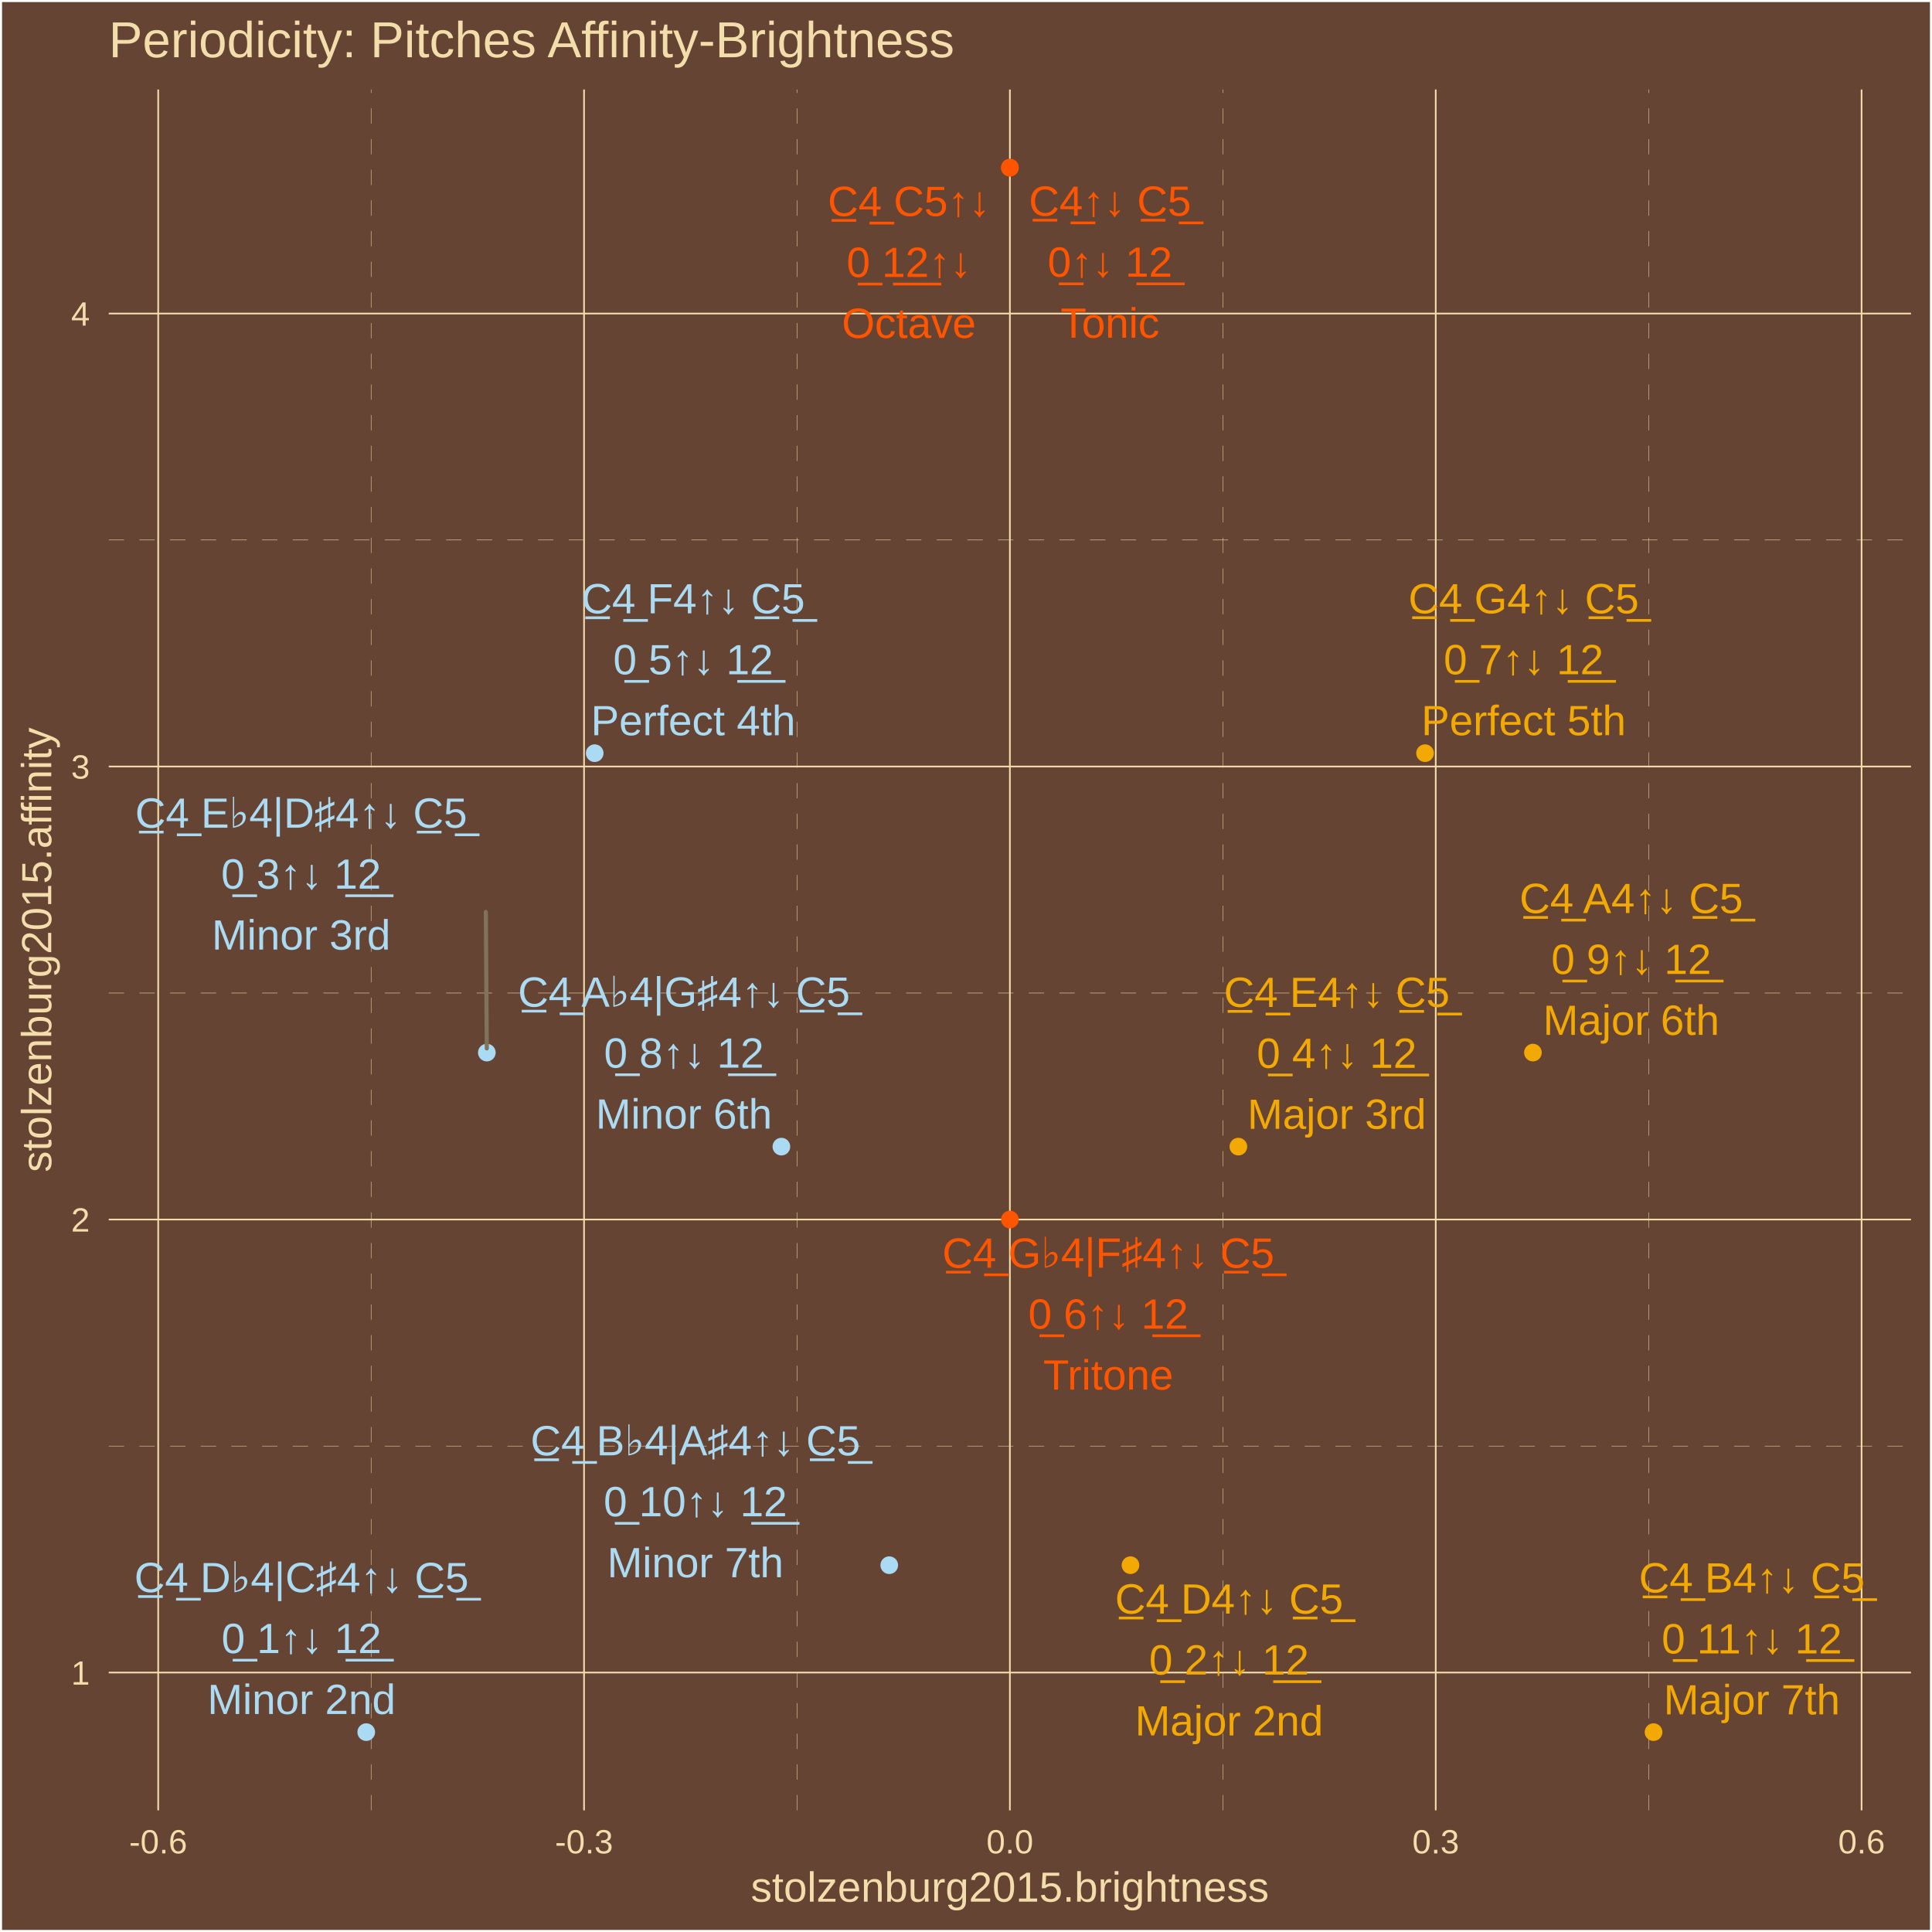
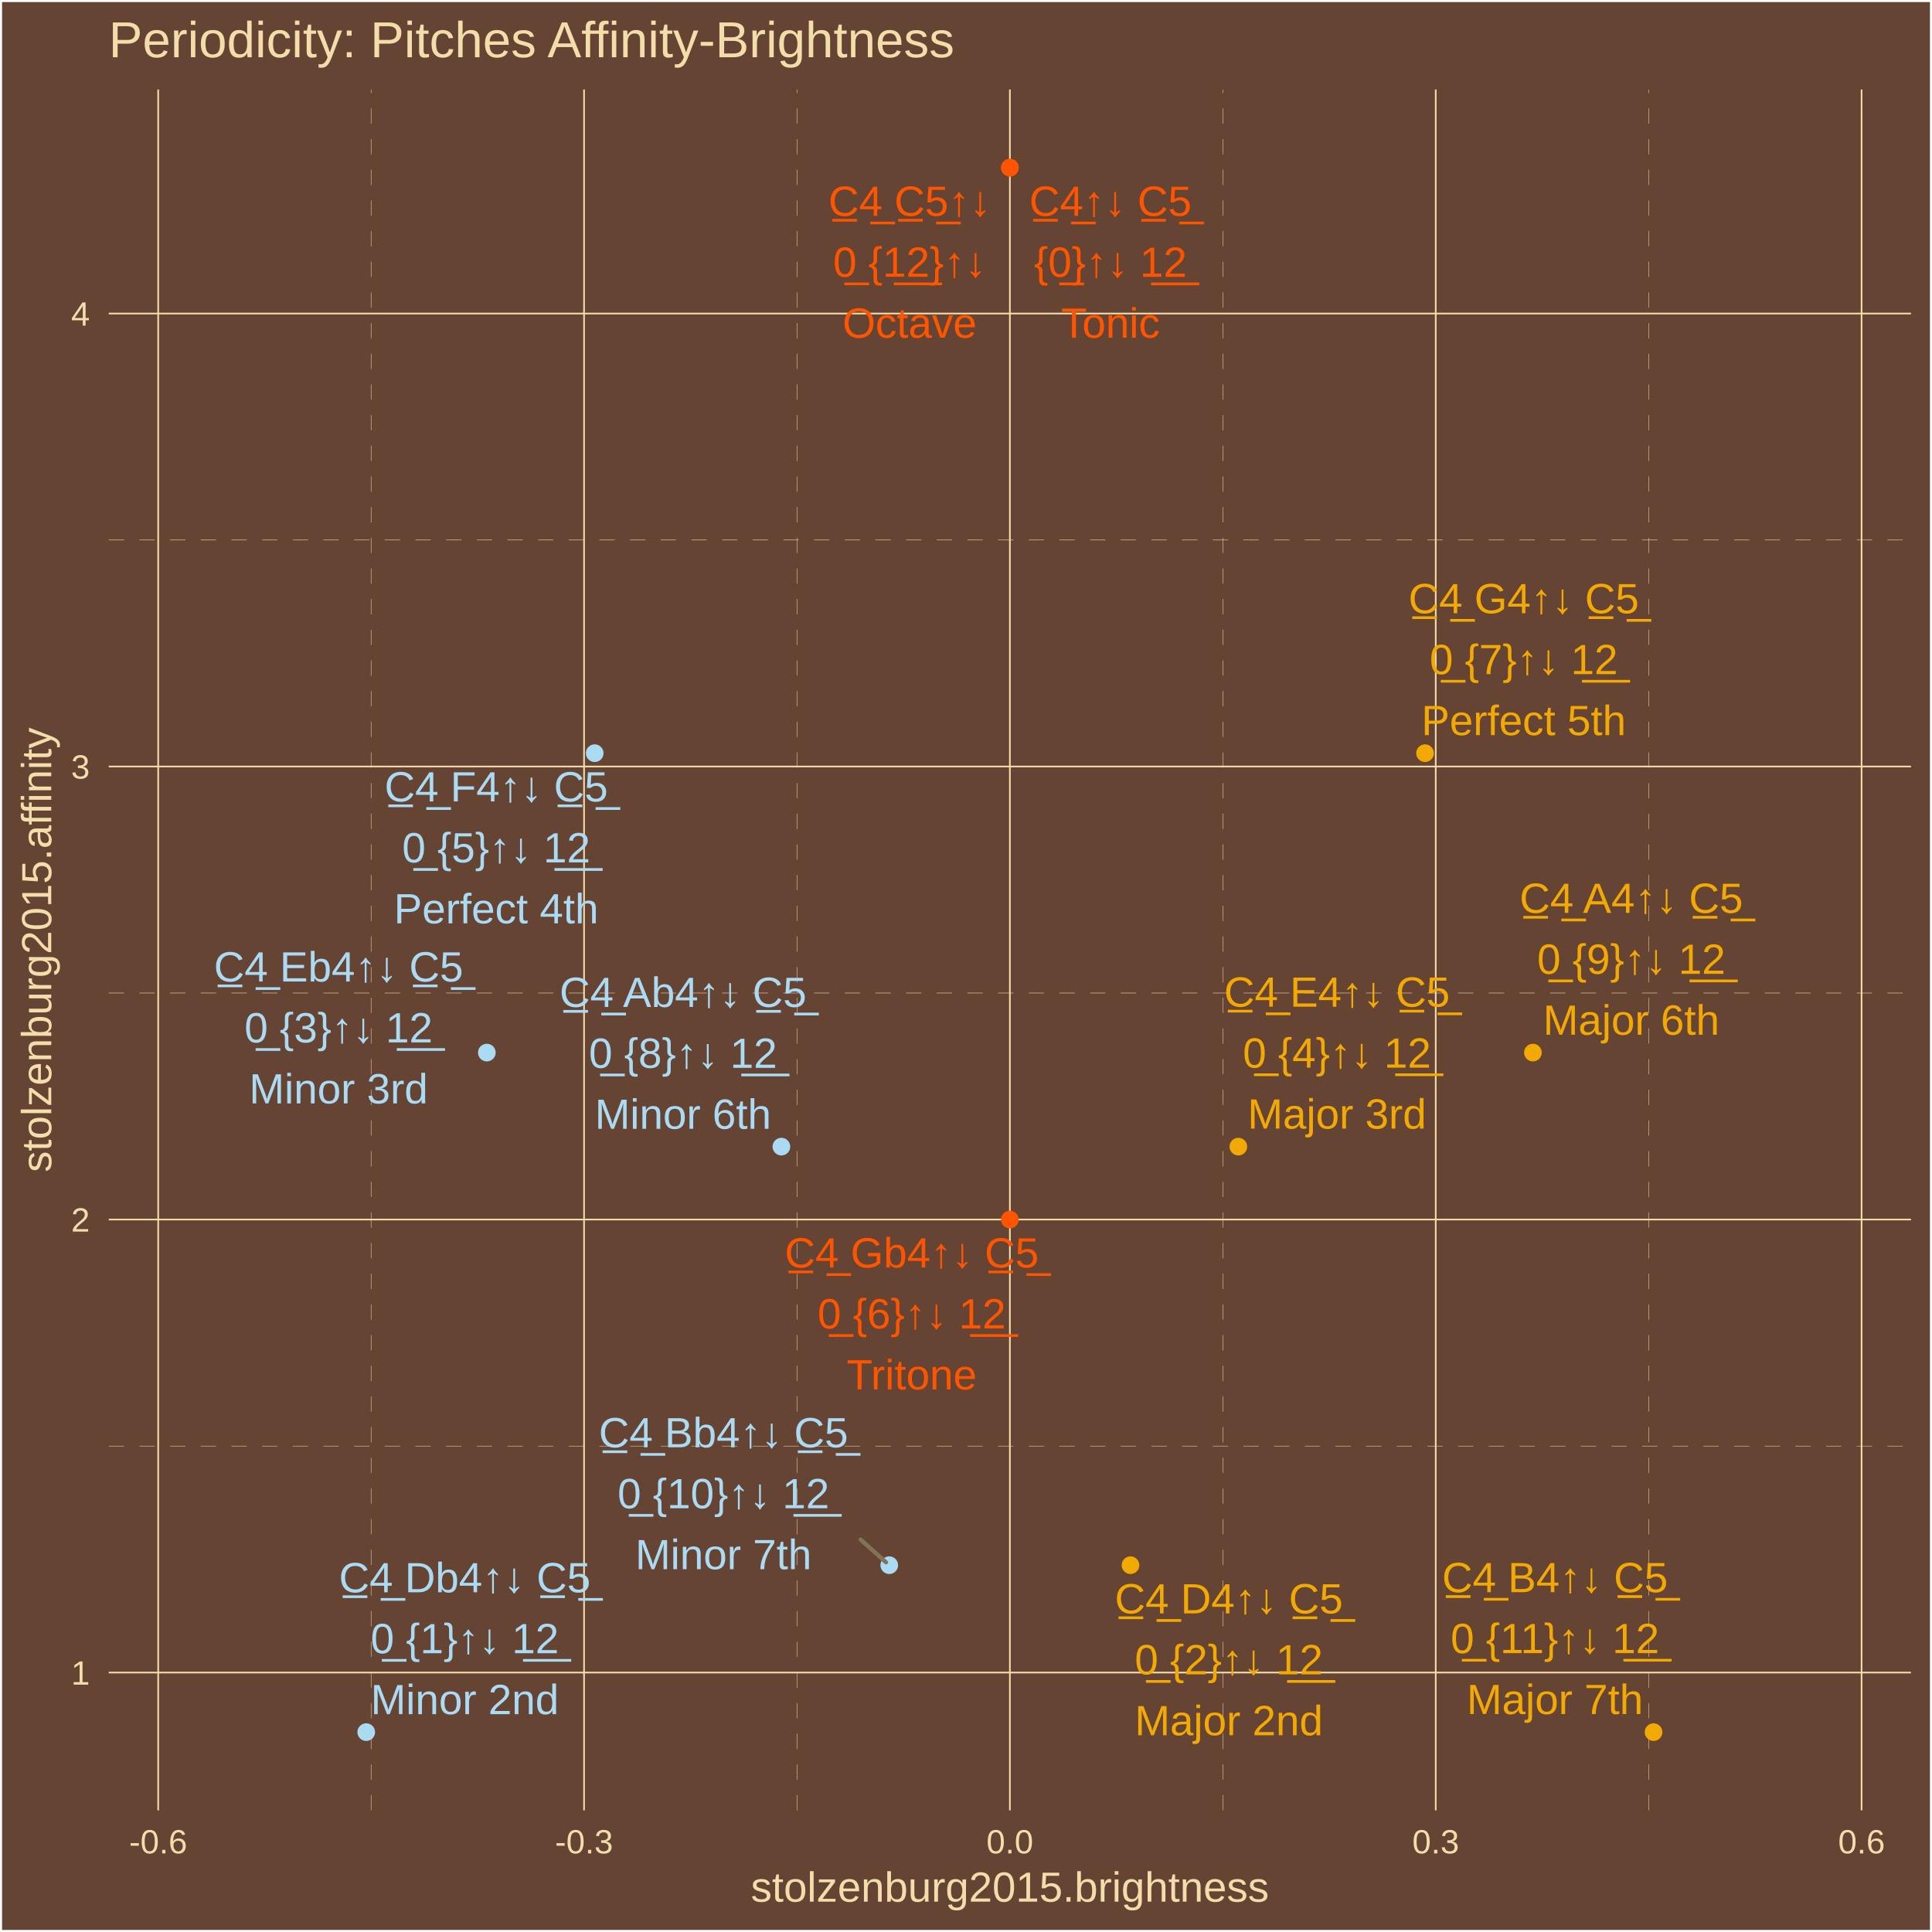
<svg xmlns="http://www.w3.org/2000/svg" class="svglite" width="504.00pt" height="504.00pt" viewBox="0 0 504.00 504.00">
  <defs>
    <style type="text/css">
    .svglite line, .svglite polyline, .svglite polygon, .svglite path, .svglite rect, .svglite circle {
      fill: none;
      stroke: #000000;
      stroke-linecap: round;
      stroke-linejoin: round;
      stroke-miterlimit: 10.00;
    }
    .svglite text {
      white-space: pre;
    }
  </style>
  </defs>
  <rect width="100%" height="100%" style="stroke: none; fill: #664433;" />
  <defs>
    <clipPath id="cpMC4wMHw1MDQuMDB8MC4wMHw1MDQuMDA=">
      <rect x="0.00" y="0.00" width="504.00" height="504.00" />
    </clipPath>
  </defs>
  <g clip-path="url(#cpMC4wMHw1MDQuMDB8MC4wMHw1MDQuMDA=)">
    <rect x="0.00" y="-0" width="504.00" height="504.00" style="stroke-width: 1.07; stroke: #FFFFFF; fill: #664433;" />
  </g>
  <defs>
    <clipPath id="cpMjguMzd8NDk4LjUyfDIzLjM0fDQ3Mi4yNw==">
      <rect x="28.37" y="23.34" width="470.15" height="448.93" />
    </clipPath>
  </defs>
  <g clip-path="url(#cpMjguMzd8NDk4LjUyfDIzLjM0fDQ3Mi4yNw==)">
    <rect x="28.37" y="23.34" width="470.15" height="448.93" style="stroke-width: 1.07; stroke: none; fill: #664433;" />
    <polyline points="28.37,377.23 498.52,377.23 " style="stroke-width: 0.11; stroke: #F3DDAB; stroke-dasharray: 4.00,4.00; stroke-linecap: butt;" />
    <polyline points="28.37,259.05 498.52,259.05 " style="stroke-width: 0.11; stroke: #F3DDAB; stroke-dasharray: 4.00,4.00; stroke-linecap: butt;" />
    <polyline points="28.37,140.87 498.52,140.87 " style="stroke-width: 0.11; stroke: #F3DDAB; stroke-dasharray: 4.00,4.00; stroke-linecap: butt;" />
    <polyline points="96.81,472.27 96.81,23.34 " style="stroke-width: 0.11; stroke: #F3DDAB; stroke-dasharray: 4.00,4.00; stroke-linecap: butt;" />
    <polyline points="207.90,472.27 207.90,23.34 " style="stroke-width: 0.11; stroke: #F3DDAB; stroke-dasharray: 4.00,4.00; stroke-linecap: butt;" />
    <polyline points="318.99,472.27 318.99,23.34 " style="stroke-width: 0.11; stroke: #F3DDAB; stroke-dasharray: 4.00,4.00; stroke-linecap: butt;" />
    <polyline points="430.08,472.27 430.08,23.34 " style="stroke-width: 0.11; stroke: #F3DDAB; stroke-dasharray: 4.00,4.00; stroke-linecap: butt;" />
    <polyline points="28.37,436.32 498.52,436.32 " style="stroke-width: 0.43; stroke: #F3DDAB; stroke-linecap: butt;" />
    <polyline points="28.37,318.14 498.52,318.14 " style="stroke-width: 0.43; stroke: #F3DDAB; stroke-linecap: butt;" />
    <polyline points="28.37,199.96 498.52,199.96 " style="stroke-width: 0.43; stroke: #F3DDAB; stroke-linecap: butt;" />
    <polyline points="28.37,81.79 498.52,81.79 " style="stroke-width: 0.43; stroke: #F3DDAB; stroke-linecap: butt;" />
    <polyline points="41.27,472.27 41.27,23.34 " style="stroke-width: 0.43; stroke: #F3DDAB; stroke-linecap: butt;" />
    <polyline points="152.36,472.27 152.36,23.34 " style="stroke-width: 0.43; stroke: #F3DDAB; stroke-linecap: butt;" />
    <polyline points="263.45,472.27 263.45,23.34 " style="stroke-width: 0.43; stroke: #F3DDAB; stroke-linecap: butt;" />
    <polyline points="374.54,472.27 374.54,23.34 " style="stroke-width: 0.43; stroke: #F3DDAB; stroke-linecap: butt;" />
    <polyline points="485.63,472.27 485.63,23.34 " style="stroke-width: 0.43; stroke: #F3DDAB; stroke-linecap: butt;" />
    <circle cx="263.45" cy="43.74" r="1.95" style="stroke-width: 0.71; stroke: #FF5500; fill: #FF5500;" />
    <circle cx="95.54" cy="451.86" r="1.95" style="stroke-width: 0.71; stroke: #ABDAF3; fill: #ABDAF3;" />
    <circle cx="294.91" cy="408.31" r="1.95" style="stroke-width: 0.71; stroke: #F3A904; fill: #F3A904;" />
    <circle cx="127.00" cy="274.59" r="1.95" style="stroke-width: 0.71; stroke: #ABDAF3; fill: #ABDAF3;" />
    <circle cx="323.05" cy="299.12" r="1.95" style="stroke-width: 0.71; stroke: #F3A904; fill: #F3A904;" />
    <circle cx="155.14" cy="196.48" r="1.95" style="stroke-width: 0.71; stroke: #ABDAF3; fill: #ABDAF3;" />
    <circle cx="263.45" cy="318.14" r="1.95" style="stroke-width: 0.71; stroke: #FF5500; fill: #FF5500;" />
    <circle cx="371.75" cy="196.48" r="1.95" style="stroke-width: 0.71; stroke: #F3A904; fill: #F3A904;" />
    <circle cx="203.84" cy="299.12" r="1.95" style="stroke-width: 0.71; stroke: #ABDAF3; fill: #ABDAF3;" />
    <circle cx="399.89" cy="274.59" r="1.95" style="stroke-width: 0.71; stroke: #F3A904; fill: #F3A904;" />
    <circle cx="231.98" cy="408.31" r="1.95" style="stroke-width: 0.71; stroke: #ABDAF3; fill: #ABDAF3;" />
    <circle cx="431.36" cy="451.86" r="1.95" style="stroke-width: 0.71; stroke: #F3A904; fill: #F3A904;" />
    <circle cx="263.45" cy="43.74" r="1.95" style="stroke-width: 0.71; stroke: #FF5500; fill: #FF5500;" />
-     <line x1="126.74" y1="237.90" x2="126.99" y2="273.50" style="stroke-width: 1.07; stroke: #7F745A;" />
-     <text x="289.56" y="56.29" text-anchor="middle" style="font-size: 11.04px;fill: #FF5500; font-family: &quot;Arial&quot;;" textLength="45.24px" lengthAdjust="spacingAndGlyphs">C̲4̲↑↓ C̲5̲</text>
-     <text x="289.56" y="72.19" text-anchor="middle" style="font-size: 11.04px;fill: #FF5500; font-family: &quot;Arial&quot;;" textLength="35.45px" lengthAdjust="spacingAndGlyphs">0̲↑↓ 1̲2̲</text>
-     <text x="289.56" y="88.09" text-anchor="middle" style="font-size: 11.04px;fill: #FF5500; font-family: &quot;Arial&quot;;" textLength="26.97px" lengthAdjust="spacingAndGlyphs">Tonic</text>
-     <text x="78.65" y="415.34" text-anchor="middle" style="font-size: 11.04px;fill: #ABDAF3; font-family: &quot;Arial&quot;;" textLength="93.36px" lengthAdjust="spacingAndGlyphs">C̲4̲ D♭4|C♯4↑↓ C̲5̲</text>
-     <text x="78.65" y="431.24" text-anchor="middle" style="font-size: 11.04px;fill: #ABDAF3; font-family: &quot;Arial&quot;;" textLength="44.65px" lengthAdjust="spacingAndGlyphs">0̲ 1↑↓ 1̲2̲</text>
-     <text x="78.65" y="447.13" text-anchor="middle" style="font-size: 11.04px;fill: #ABDAF3; font-family: &quot;Arial&quot;;" textLength="49.05px" lengthAdjust="spacingAndGlyphs">Minor 2nd</text>
-     <text x="320.63" y="420.94" text-anchor="middle" style="font-size: 11.04px;fill: #F3A904; font-family: &quot;Arial&quot;;" textLength="62.41px" lengthAdjust="spacingAndGlyphs">C̲4̲ D4↑↓ C̲5̲</text>
-     <text x="320.63" y="436.84" text-anchor="middle" style="font-size: 11.04px;fill: #F3A904; font-family: &quot;Arial&quot;;" textLength="44.65px" lengthAdjust="spacingAndGlyphs">0̲ 2↑↓ 1̲2̲</text>
-     <text x="320.63" y="452.73" text-anchor="middle" style="font-size: 11.04px;fill: #F3A904; font-family: &quot;Arial&quot;;" textLength="49.05px" lengthAdjust="spacingAndGlyphs">Major 2nd</text>
-     <text x="78.56" y="215.92" text-anchor="middle" style="font-size: 11.04px;fill: #ABDAF3; font-family: &quot;Arial&quot;;" textLength="92.75px" lengthAdjust="spacingAndGlyphs">C̲4̲ E♭4|D♯4↑↓ C̲5̲</text>
-     <text x="78.56" y="231.82" text-anchor="middle" style="font-size: 11.04px;fill: #ABDAF3; font-family: &quot;Arial&quot;;" textLength="44.65px" lengthAdjust="spacingAndGlyphs">0̲ 3↑↓ 1̲2̲</text>
-     <text x="78.56" y="247.72" text-anchor="middle" style="font-size: 11.04px;fill: #ABDAF3; font-family: &quot;Arial&quot;;" textLength="46.58px" lengthAdjust="spacingAndGlyphs">Minor 3rd</text>
-     <text x="348.72" y="262.68" text-anchor="middle" style="font-size: 11.04px;fill: #F3A904; font-family: &quot;Arial&quot;;" textLength="61.80px" lengthAdjust="spacingAndGlyphs">C̲4̲ E4↑↓ C̲5̲</text>
-     <text x="348.72" y="278.57" text-anchor="middle" style="font-size: 11.04px;fill: #F3A904; font-family: &quot;Arial&quot;;" textLength="44.65px" lengthAdjust="spacingAndGlyphs">0̲ 4↑↓ 1̲2̲</text>
-     <text x="348.72" y="294.47" text-anchor="middle" style="font-size: 11.04px;fill: #F3A904; font-family: &quot;Arial&quot;;" textLength="46.58px" lengthAdjust="spacingAndGlyphs">Major 3rd</text>
-     <text x="180.83" y="160.00" text-anchor="middle" style="font-size: 11.04px;fill: #ABDAF3; font-family: &quot;Arial&quot;;" textLength="61.19px" lengthAdjust="spacingAndGlyphs">C̲4̲ F4↑↓ C̲5̲</text>
-     <text x="180.83" y="175.90" text-anchor="middle" style="font-size: 11.04px;fill: #ABDAF3; font-family: &quot;Arial&quot;;" textLength="44.65px" lengthAdjust="spacingAndGlyphs">0̲ 5↑↓ 1̲2̲</text>
-     <text x="180.83" y="191.80" text-anchor="middle" style="font-size: 11.04px;fill: #ABDAF3; font-family: &quot;Arial&quot;;" textLength="53.35px" lengthAdjust="spacingAndGlyphs">Perfect 4th</text>
-     <text x="289.11" y="330.71" text-anchor="middle" style="font-size: 11.04px;fill: #FF5500; font-family: &quot;Arial&quot;;" textLength="92.75px" lengthAdjust="spacingAndGlyphs">C̲4̲ G♭4|F♯4↑↓ C̲5̲</text>
-     <text x="289.11" y="346.61" text-anchor="middle" style="font-size: 11.04px;fill: #FF5500; font-family: &quot;Arial&quot;;" textLength="44.65px" lengthAdjust="spacingAndGlyphs">0̲ 6↑↓ 1̲2̲</text>
-     <text x="289.11" y="362.50" text-anchor="middle" style="font-size: 11.04px;fill: #FF5500; font-family: &quot;Arial&quot;;" textLength="34.33px" lengthAdjust="spacingAndGlyphs">Tritone</text>
-     <text x="397.47" y="159.99" text-anchor="middle" style="font-size: 11.04px;fill: #F3A904; font-family: &quot;Arial&quot;;" textLength="63.03px" lengthAdjust="spacingAndGlyphs">C̲4̲ G4↑↓ C̲5̲</text>
-     <text x="397.47" y="175.89" text-anchor="middle" style="font-size: 11.04px;fill: #F3A904; font-family: &quot;Arial&quot;;" textLength="44.65px" lengthAdjust="spacingAndGlyphs">0̲ 7↑↓ 1̲2̲</text>
-     <text x="397.47" y="191.79" text-anchor="middle" style="font-size: 11.04px;fill: #F3A904; font-family: &quot;Arial&quot;;" textLength="53.35px" lengthAdjust="spacingAndGlyphs">Perfect 5th</text>
-     <text x="178.42" y="262.62" text-anchor="middle" style="font-size: 11.04px;fill: #ABDAF3; font-family: &quot;Arial&quot;;" textLength="93.37px" lengthAdjust="spacingAndGlyphs">C̲4̲ A♭4|G♯4↑↓ C̲5̲</text>
-     <text x="178.42" y="278.52" text-anchor="middle" style="font-size: 11.04px;fill: #ABDAF3; font-family: &quot;Arial&quot;;" textLength="44.65px" lengthAdjust="spacingAndGlyphs">0̲ 8↑↓ 1̲2̲</text>
-     <text x="178.42" y="294.42" text-anchor="middle" style="font-size: 11.04px;fill: #ABDAF3; font-family: &quot;Arial&quot;;" textLength="45.98px" lengthAdjust="spacingAndGlyphs">Minor 6th</text>
-     <text x="425.54" y="238.18" text-anchor="middle" style="font-size: 11.04px;fill: #F3A904; font-family: &quot;Arial&quot;;" textLength="61.80px" lengthAdjust="spacingAndGlyphs">C̲4̲ A4↑↓ C̲5̲</text>
-     <text x="425.54" y="254.07" text-anchor="middle" style="font-size: 11.04px;fill: #F3A904; font-family: &quot;Arial&quot;;" textLength="44.65px" lengthAdjust="spacingAndGlyphs">0̲ 9↑↓ 1̲2̲</text>
-     <text x="425.54" y="269.97" text-anchor="middle" style="font-size: 11.04px;fill: #F3A904; font-family: &quot;Arial&quot;;" textLength="45.98px" lengthAdjust="spacingAndGlyphs">Major 6th</text>
-     <text x="181.40" y="379.66" text-anchor="middle" style="font-size: 11.04px;fill: #ABDAF3; font-family: &quot;Arial&quot;;" textLength="92.15px" lengthAdjust="spacingAndGlyphs">C̲4̲ B♭4|A♯4↑↓ C̲5̲</text>
-     <text x="181.40" y="395.55" text-anchor="middle" style="font-size: 11.04px;fill: #ABDAF3; font-family: &quot;Arial&quot;;" textLength="50.79px" lengthAdjust="spacingAndGlyphs">0̲ 10↑↓ 1̲2̲</text>
-     <text x="181.40" y="411.45" text-anchor="middle" style="font-size: 11.04px;fill: #ABDAF3; font-family: &quot;Arial&quot;;" textLength="45.98px" lengthAdjust="spacingAndGlyphs">Minor 7th</text>
-     <text x="457.00" y="415.43" text-anchor="middle" style="font-size: 11.04px;fill: #F3A904; font-family: &quot;Arial&quot;;" textLength="61.80px" lengthAdjust="spacingAndGlyphs">C̲4̲ B4↑↓ C̲5̲</text>
-     <text x="457.00" y="431.33" text-anchor="middle" style="font-size: 11.04px;fill: #F3A904; font-family: &quot;Arial&quot;;" textLength="50.79px" lengthAdjust="spacingAndGlyphs">0̲ 11↑↓ 1̲2̲</text>
-     <text x="457.00" y="447.23" text-anchor="middle" style="font-size: 11.04px;fill: #F3A904; font-family: &quot;Arial&quot;;" textLength="45.98px" lengthAdjust="spacingAndGlyphs">Major 7th</text>
-     <text x="237.11" y="56.35" text-anchor="middle" style="font-size: 11.04px;fill: #FF5500; font-family: &quot;Arial&quot;;" textLength="45.24px" lengthAdjust="spacingAndGlyphs">C̲4̲ C5↑↓</text>
-     <text x="237.11" y="72.25" text-anchor="middle" style="font-size: 11.04px;fill: #FF5500; font-family: &quot;Arial&quot;;" textLength="35.45px" lengthAdjust="spacingAndGlyphs">0̲ 1̲2̲↑↓</text>
-     <text x="237.11" y="88.15" text-anchor="middle" style="font-size: 11.04px;fill: #FF5500; font-family: &quot;Arial&quot;;" textLength="34.95px" lengthAdjust="spacingAndGlyphs">Octave</text>
+     <line x1="224.50" y1="401.63" x2="231.14" y2="407.56" style="stroke-width: 1.07; stroke: #7F745A;" />
+     <text x="289.68" y="56.31" text-anchor="middle" style="font-size: 11.04px;fill: #FF5500; font-family: &quot;Arial&quot;;" textLength="45.24px" lengthAdjust="spacingAndGlyphs">C̲4̲↑↓ C̲5̲</text>
+     <text x="289.68" y="72.21" text-anchor="middle" style="font-size: 11.04px;fill: #FF5500; font-family: &quot;Arial&quot;;" textLength="42.83px" lengthAdjust="spacingAndGlyphs">{0̲}↑↓ 1̲2̲</text>
+     <text x="289.68" y="88.10" text-anchor="middle" style="font-size: 11.04px;fill: #FF5500; font-family: &quot;Arial&quot;;" textLength="26.97px" lengthAdjust="spacingAndGlyphs">Tonic</text>
+     <text x="121.24" y="415.38" text-anchor="middle" style="font-size: 11.04px;fill: #ABDAF3; font-family: &quot;Arial&quot;;" textLength="68.54px" lengthAdjust="spacingAndGlyphs">C̲4̲ Db4↑↓ C̲5̲</text>
+     <text x="121.24" y="431.28" text-anchor="middle" style="font-size: 11.04px;fill: #ABDAF3; font-family: &quot;Arial&quot;;" textLength="52.03px" lengthAdjust="spacingAndGlyphs">0̲ {1}↑↓ 1̲2̲</text>
+     <text x="121.24" y="447.17" text-anchor="middle" style="font-size: 11.04px;fill: #ABDAF3; font-family: &quot;Arial&quot;;" textLength="49.05px" lengthAdjust="spacingAndGlyphs">Minor 2nd</text>
+     <text x="320.57" y="420.88" text-anchor="middle" style="font-size: 11.04px;fill: #F3A904; font-family: &quot;Arial&quot;;" textLength="62.41px" lengthAdjust="spacingAndGlyphs">C̲4̲ D4↑↓ C̲5̲</text>
+     <text x="320.57" y="436.78" text-anchor="middle" style="font-size: 11.04px;fill: #F3A904; font-family: &quot;Arial&quot;;" textLength="52.03px" lengthAdjust="spacingAndGlyphs">0̲ {2}↑↓ 1̲2̲</text>
+     <text x="320.57" y="452.67" text-anchor="middle" style="font-size: 11.04px;fill: #F3A904; font-family: &quot;Arial&quot;;" textLength="49.05px" lengthAdjust="spacingAndGlyphs">Major 2nd</text>
+     <text x="88.32" y="256.04" text-anchor="middle" style="font-size: 11.04px;fill: #ABDAF3; font-family: &quot;Arial&quot;;" textLength="67.94px" lengthAdjust="spacingAndGlyphs">C̲4̲ Eb4↑↓ C̲5̲</text>
+     <text x="88.32" y="271.94" text-anchor="middle" style="font-size: 11.04px;fill: #ABDAF3; font-family: &quot;Arial&quot;;" textLength="52.03px" lengthAdjust="spacingAndGlyphs">0̲ {3}↑↓ 1̲2̲</text>
+     <text x="88.32" y="287.84" text-anchor="middle" style="font-size: 11.04px;fill: #ABDAF3; font-family: &quot;Arial&quot;;" textLength="46.58px" lengthAdjust="spacingAndGlyphs">Minor 3rd</text>
+     <text x="348.77" y="262.62" text-anchor="middle" style="font-size: 11.04px;fill: #F3A904; font-family: &quot;Arial&quot;;" textLength="61.80px" lengthAdjust="spacingAndGlyphs">C̲4̲ E4↑↓ C̲5̲</text>
+     <text x="348.77" y="278.52" text-anchor="middle" style="font-size: 11.04px;fill: #F3A904; font-family: &quot;Arial&quot;;" textLength="52.03px" lengthAdjust="spacingAndGlyphs">0̲ {4}↑↓ 1̲2̲</text>
+     <text x="348.77" y="294.42" text-anchor="middle" style="font-size: 11.04px;fill: #F3A904; font-family: &quot;Arial&quot;;" textLength="46.58px" lengthAdjust="spacingAndGlyphs">Major 3rd</text>
+     <text x="129.45" y="209.07" text-anchor="middle" style="font-size: 11.04px;fill: #ABDAF3; font-family: &quot;Arial&quot;;" textLength="61.19px" lengthAdjust="spacingAndGlyphs">C̲4̲ F4↑↓ C̲5̲</text>
+     <text x="129.45" y="224.97" text-anchor="middle" style="font-size: 11.04px;fill: #ABDAF3; font-family: &quot;Arial&quot;;" textLength="52.03px" lengthAdjust="spacingAndGlyphs">0̲ {5}↑↓ 1̲2̲</text>
+     <text x="129.45" y="240.87" text-anchor="middle" style="font-size: 11.04px;fill: #ABDAF3; font-family: &quot;Arial&quot;;" textLength="53.35px" lengthAdjust="spacingAndGlyphs">Perfect 4th</text>
+     <text x="237.84" y="330.66" text-anchor="middle" style="font-size: 11.04px;fill: #FF5500; font-family: &quot;Arial&quot;;" textLength="69.16px" lengthAdjust="spacingAndGlyphs">C̲4̲ Gb4↑↓ C̲5̲</text>
+     <text x="237.84" y="346.55" text-anchor="middle" style="font-size: 11.04px;fill: #FF5500; font-family: &quot;Arial&quot;;" textLength="52.03px" lengthAdjust="spacingAndGlyphs">0̲ {6}↑↓ 1̲2̲</text>
+     <text x="237.84" y="362.45" text-anchor="middle" style="font-size: 11.04px;fill: #FF5500; font-family: &quot;Arial&quot;;" textLength="34.33px" lengthAdjust="spacingAndGlyphs">Tritone</text>
+     <text x="397.49" y="159.98" text-anchor="middle" style="font-size: 11.04px;fill: #F3A904; font-family: &quot;Arial&quot;;" textLength="63.03px" lengthAdjust="spacingAndGlyphs">C̲4̲ G4↑↓ C̲5̲</text>
+     <text x="397.49" y="175.87" text-anchor="middle" style="font-size: 11.04px;fill: #F3A904; font-family: &quot;Arial&quot;;" textLength="52.03px" lengthAdjust="spacingAndGlyphs">0̲ {7}↑↓ 1̲2̲</text>
+     <text x="397.49" y="191.77" text-anchor="middle" style="font-size: 11.04px;fill: #F3A904; font-family: &quot;Arial&quot;;" textLength="53.35px" lengthAdjust="spacingAndGlyphs">Perfect 5th</text>
+     <text x="178.18" y="262.68" text-anchor="middle" style="font-size: 11.04px;fill: #ABDAF3; font-family: &quot;Arial&quot;;" textLength="67.94px" lengthAdjust="spacingAndGlyphs">C̲4̲ Ab4↑↓ C̲5̲</text>
+     <text x="178.18" y="278.57" text-anchor="middle" style="font-size: 11.04px;fill: #ABDAF3; font-family: &quot;Arial&quot;;" textLength="52.03px" lengthAdjust="spacingAndGlyphs">0̲ {8}↑↓ 1̲2̲</text>
+     <text x="178.18" y="294.47" text-anchor="middle" style="font-size: 11.04px;fill: #ABDAF3; font-family: &quot;Arial&quot;;" textLength="45.98px" lengthAdjust="spacingAndGlyphs">Minor 6th</text>
+     <text x="425.55" y="238.14" text-anchor="middle" style="font-size: 11.04px;fill: #F3A904; font-family: &quot;Arial&quot;;" textLength="61.80px" lengthAdjust="spacingAndGlyphs">C̲4̲ A4↑↓ C̲5̲</text>
+     <text x="425.55" y="254.04" text-anchor="middle" style="font-size: 11.04px;fill: #F3A904; font-family: &quot;Arial&quot;;" textLength="52.03px" lengthAdjust="spacingAndGlyphs">0̲ {9}↑↓ 1̲2̲</text>
+     <text x="425.55" y="269.93" text-anchor="middle" style="font-size: 11.04px;fill: #F3A904; font-family: &quot;Arial&quot;;" textLength="45.98px" lengthAdjust="spacingAndGlyphs">Major 6th</text>
+     <text x="188.73" y="377.56" text-anchor="middle" style="font-size: 11.04px;fill: #ABDAF3; font-family: &quot;Arial&quot;;" textLength="67.94px" lengthAdjust="spacingAndGlyphs">C̲4̲ Bb4↑↓ C̲5̲</text>
+     <text x="188.73" y="393.46" text-anchor="middle" style="font-size: 11.04px;fill: #ABDAF3; font-family: &quot;Arial&quot;;" textLength="58.16px" lengthAdjust="spacingAndGlyphs">0̲ {10}↑↓ 1̲2̲</text>
+     <text x="188.73" y="409.35" text-anchor="middle" style="font-size: 11.04px;fill: #ABDAF3; font-family: &quot;Arial&quot;;" textLength="45.98px" lengthAdjust="spacingAndGlyphs">Minor 7th</text>
+     <text x="405.64" y="415.35" text-anchor="middle" style="font-size: 11.04px;fill: #F3A904; font-family: &quot;Arial&quot;;" textLength="61.80px" lengthAdjust="spacingAndGlyphs">C̲4̲ B4↑↓ C̲5̲</text>
+     <text x="405.64" y="431.25" text-anchor="middle" style="font-size: 11.04px;fill: #F3A904; font-family: &quot;Arial&quot;;" textLength="58.16px" lengthAdjust="spacingAndGlyphs">0̲ {11}↑↓ 1̲2̲</text>
+     <text x="405.64" y="447.15" text-anchor="middle" style="font-size: 11.04px;fill: #F3A904; font-family: &quot;Arial&quot;;" textLength="45.98px" lengthAdjust="spacingAndGlyphs">Major 7th</text>
+     <text x="237.29" y="56.31" text-anchor="middle" style="font-size: 11.04px;fill: #FF5500; font-family: &quot;Arial&quot;;" textLength="45.24px" lengthAdjust="spacingAndGlyphs">C̲4̲ C̲5̲↑↓</text>
+     <text x="237.29" y="72.20" text-anchor="middle" style="font-size: 11.04px;fill: #FF5500; font-family: &quot;Arial&quot;;" textLength="42.83px" lengthAdjust="spacingAndGlyphs">0̲ {1̲2̲}↑↓</text>
+     <text x="237.29" y="88.10" text-anchor="middle" style="font-size: 11.04px;fill: #FF5500; font-family: &quot;Arial&quot;;" textLength="34.95px" lengthAdjust="spacingAndGlyphs">Octave</text>
  </g>
  <g clip-path="url(#cpMC4wMHw1MDQuMDB8MC4wMHw1MDQuMDA=)">
    <text x="23.44" y="439.47" text-anchor="end" style="font-size: 8.80px;fill: #F3DDAB; font-family: &quot;Arial&quot;;" textLength="4.90px" lengthAdjust="spacingAndGlyphs">1</text>
    <text x="23.44" y="321.29" text-anchor="end" style="font-size: 8.80px;fill: #F3DDAB; font-family: &quot;Arial&quot;;" textLength="4.90px" lengthAdjust="spacingAndGlyphs">2</text>
    <text x="23.44" y="203.12" text-anchor="end" style="font-size: 8.80px;fill: #F3DDAB; font-family: &quot;Arial&quot;;" textLength="4.90px" lengthAdjust="spacingAndGlyphs">3</text>
    <text x="23.44" y="84.94" text-anchor="end" style="font-size: 8.80px;fill: #F3DDAB; font-family: &quot;Arial&quot;;" textLength="4.90px" lengthAdjust="spacingAndGlyphs">4</text>
    <text x="41.27" y="483.50" text-anchor="middle" style="font-size: 8.80px;fill: #F3DDAB; font-family: &quot;Arial&quot;;" textLength="15.16px" lengthAdjust="spacingAndGlyphs">-0.6</text>
    <text x="152.36" y="483.50" text-anchor="middle" style="font-size: 8.80px;fill: #F3DDAB; font-family: &quot;Arial&quot;;" textLength="15.16px" lengthAdjust="spacingAndGlyphs">-0.3</text>
    <text x="263.45" y="483.50" text-anchor="middle" style="font-size: 8.80px;fill: #F3DDAB; font-family: &quot;Arial&quot;;" textLength="12.23px" lengthAdjust="spacingAndGlyphs">0.0</text>
    <text x="374.54" y="483.50" text-anchor="middle" style="font-size: 8.80px;fill: #F3DDAB; font-family: &quot;Arial&quot;;" textLength="12.23px" lengthAdjust="spacingAndGlyphs">0.3</text>
    <text x="485.63" y="483.50" text-anchor="middle" style="font-size: 8.80px;fill: #F3DDAB; font-family: &quot;Arial&quot;;" textLength="12.23px" lengthAdjust="spacingAndGlyphs">0.6</text>
    <text x="263.45" y="496.09" text-anchor="middle" style="font-size: 11.00px;fill: #F3DDAB; font-family: &quot;Arial&quot;;" textLength="135.17px" lengthAdjust="spacingAndGlyphs">stolzenburg2015.brightness</text>
    <text transform="translate(13.37,247.80) rotate(-90)" text-anchor="middle" style="font-size: 11.00px;fill: #F3DDAB; font-family: &quot;Arial&quot;;" textLength="116.19px" lengthAdjust="spacingAndGlyphs">stolzenburg2015.affinity</text>
    <text x="28.37" y="14.94" style="font-size: 13.20px;fill: #F3DDAB; font-family: &quot;Arial&quot;;" textLength="221.40px" lengthAdjust="spacingAndGlyphs">Periodicity: Pitches Affinity-Brightness</text>
  </g>
</svg>
